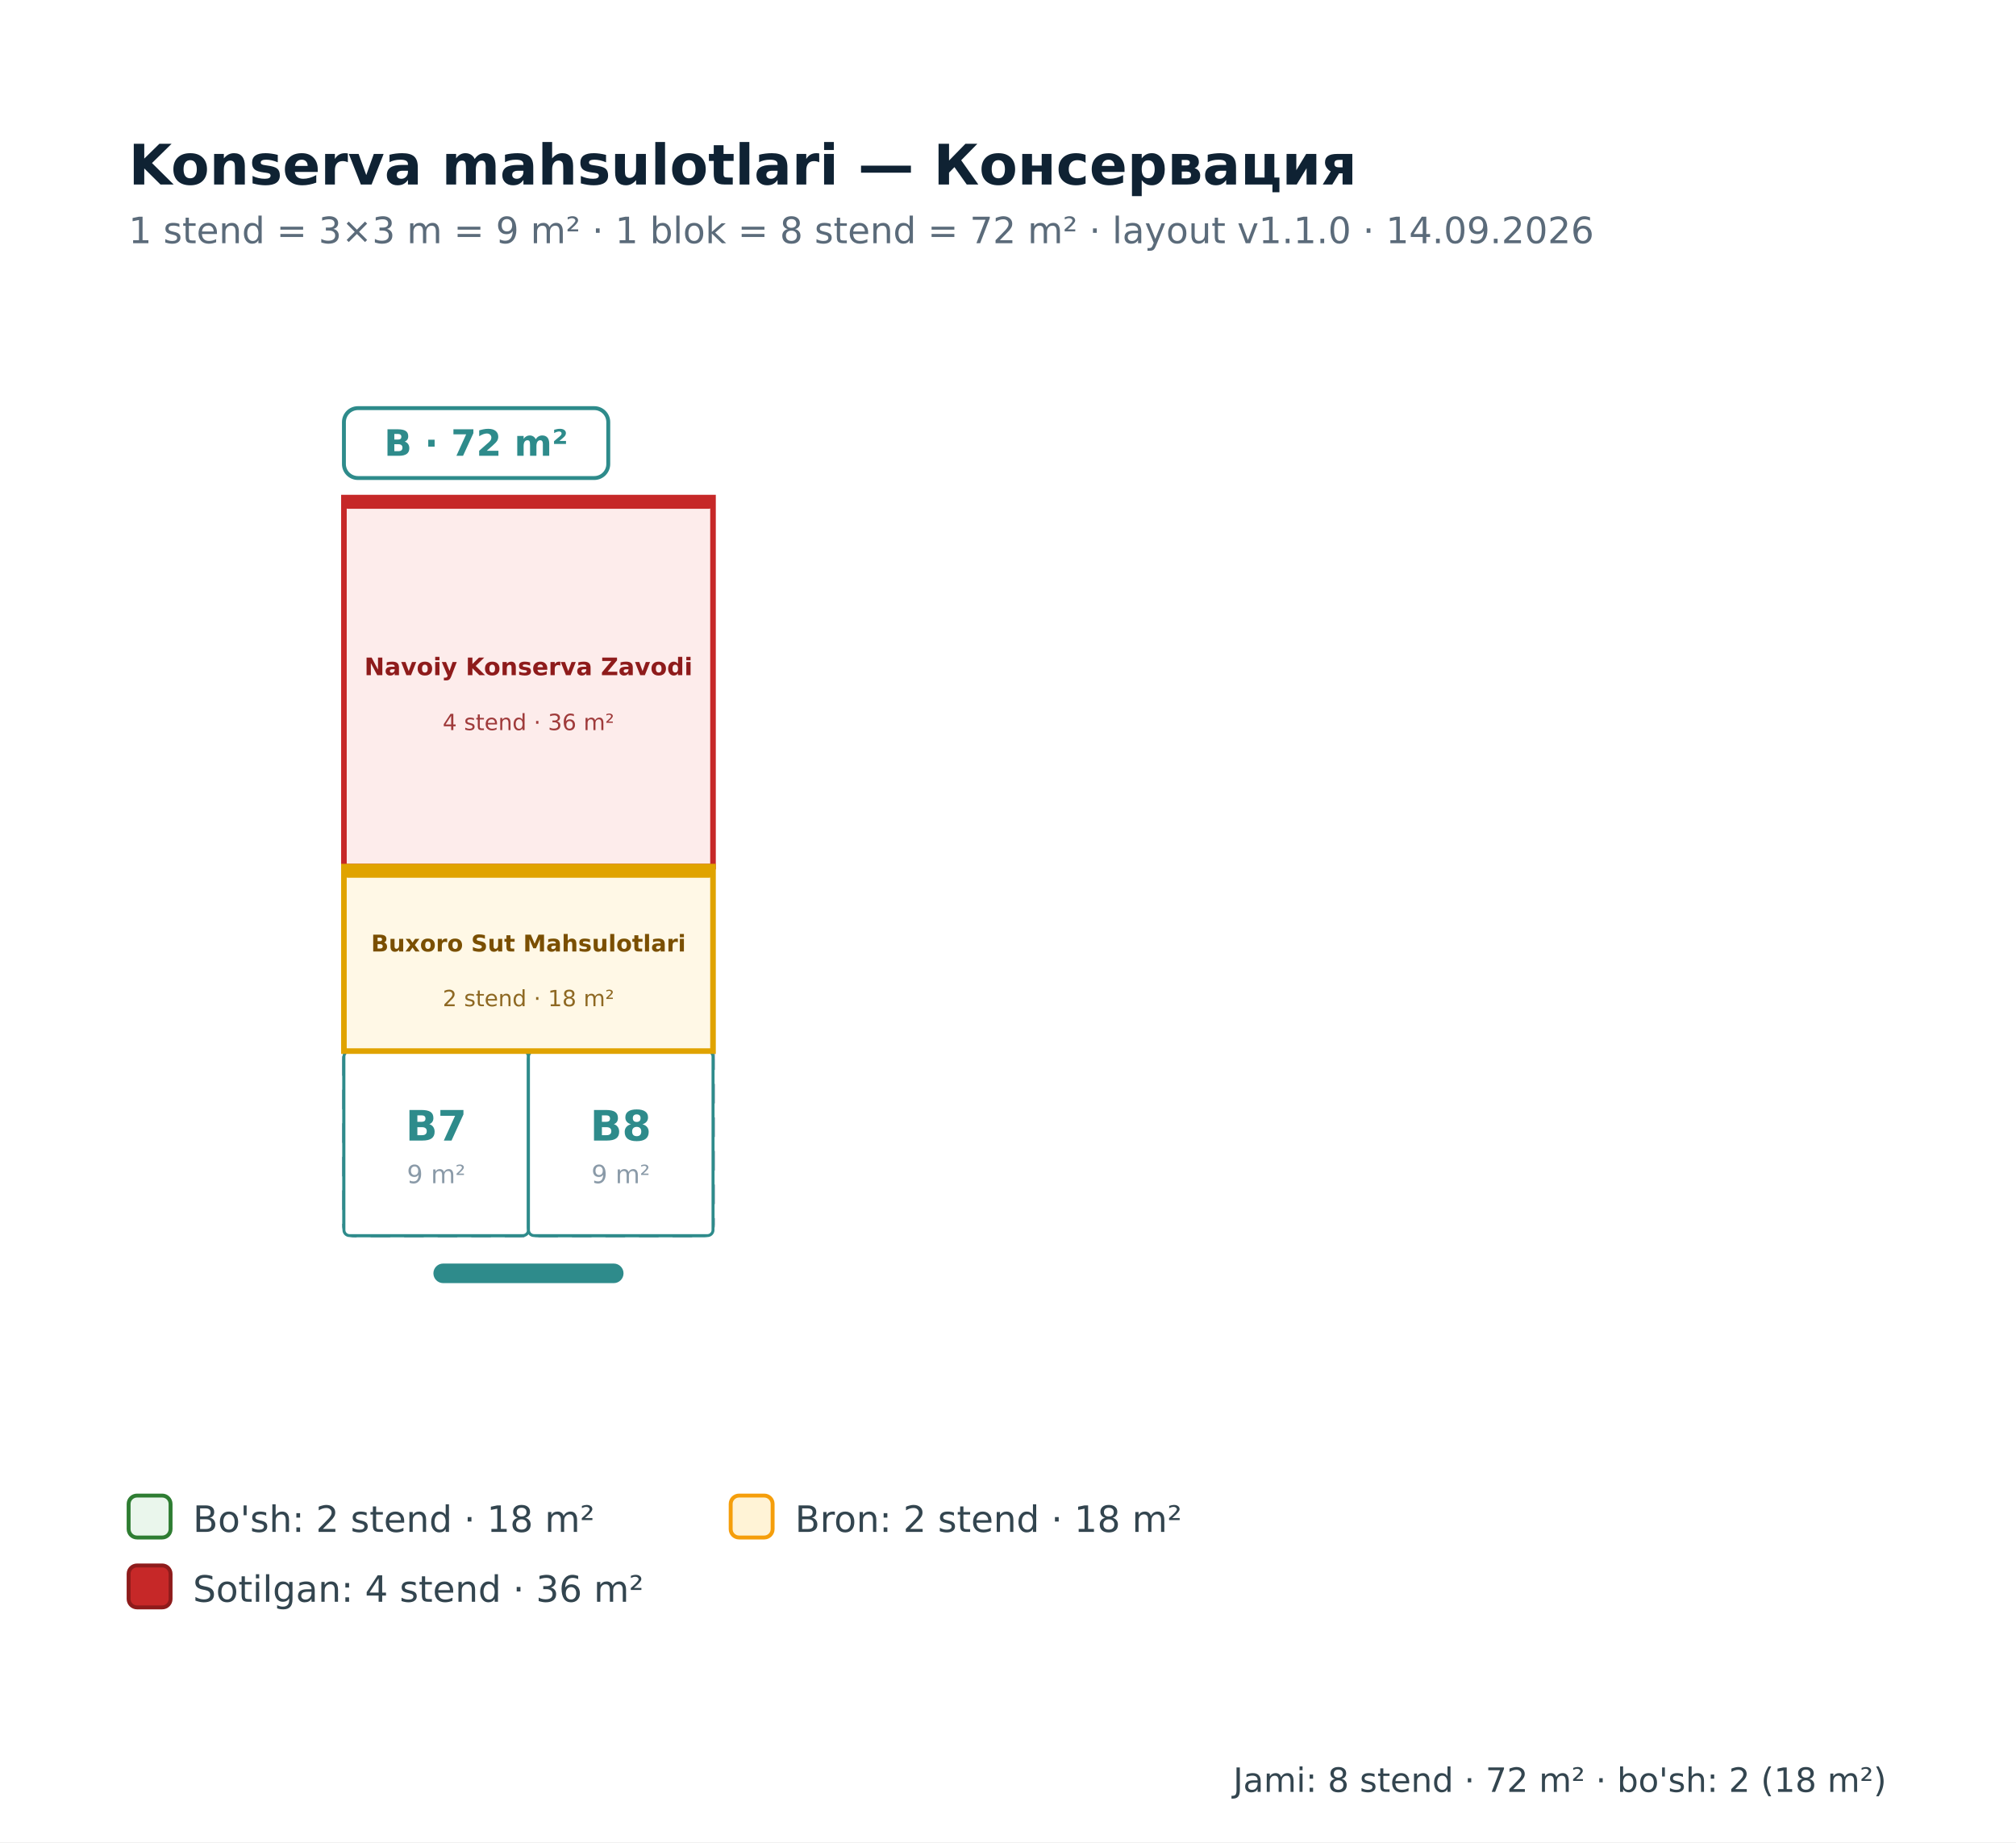
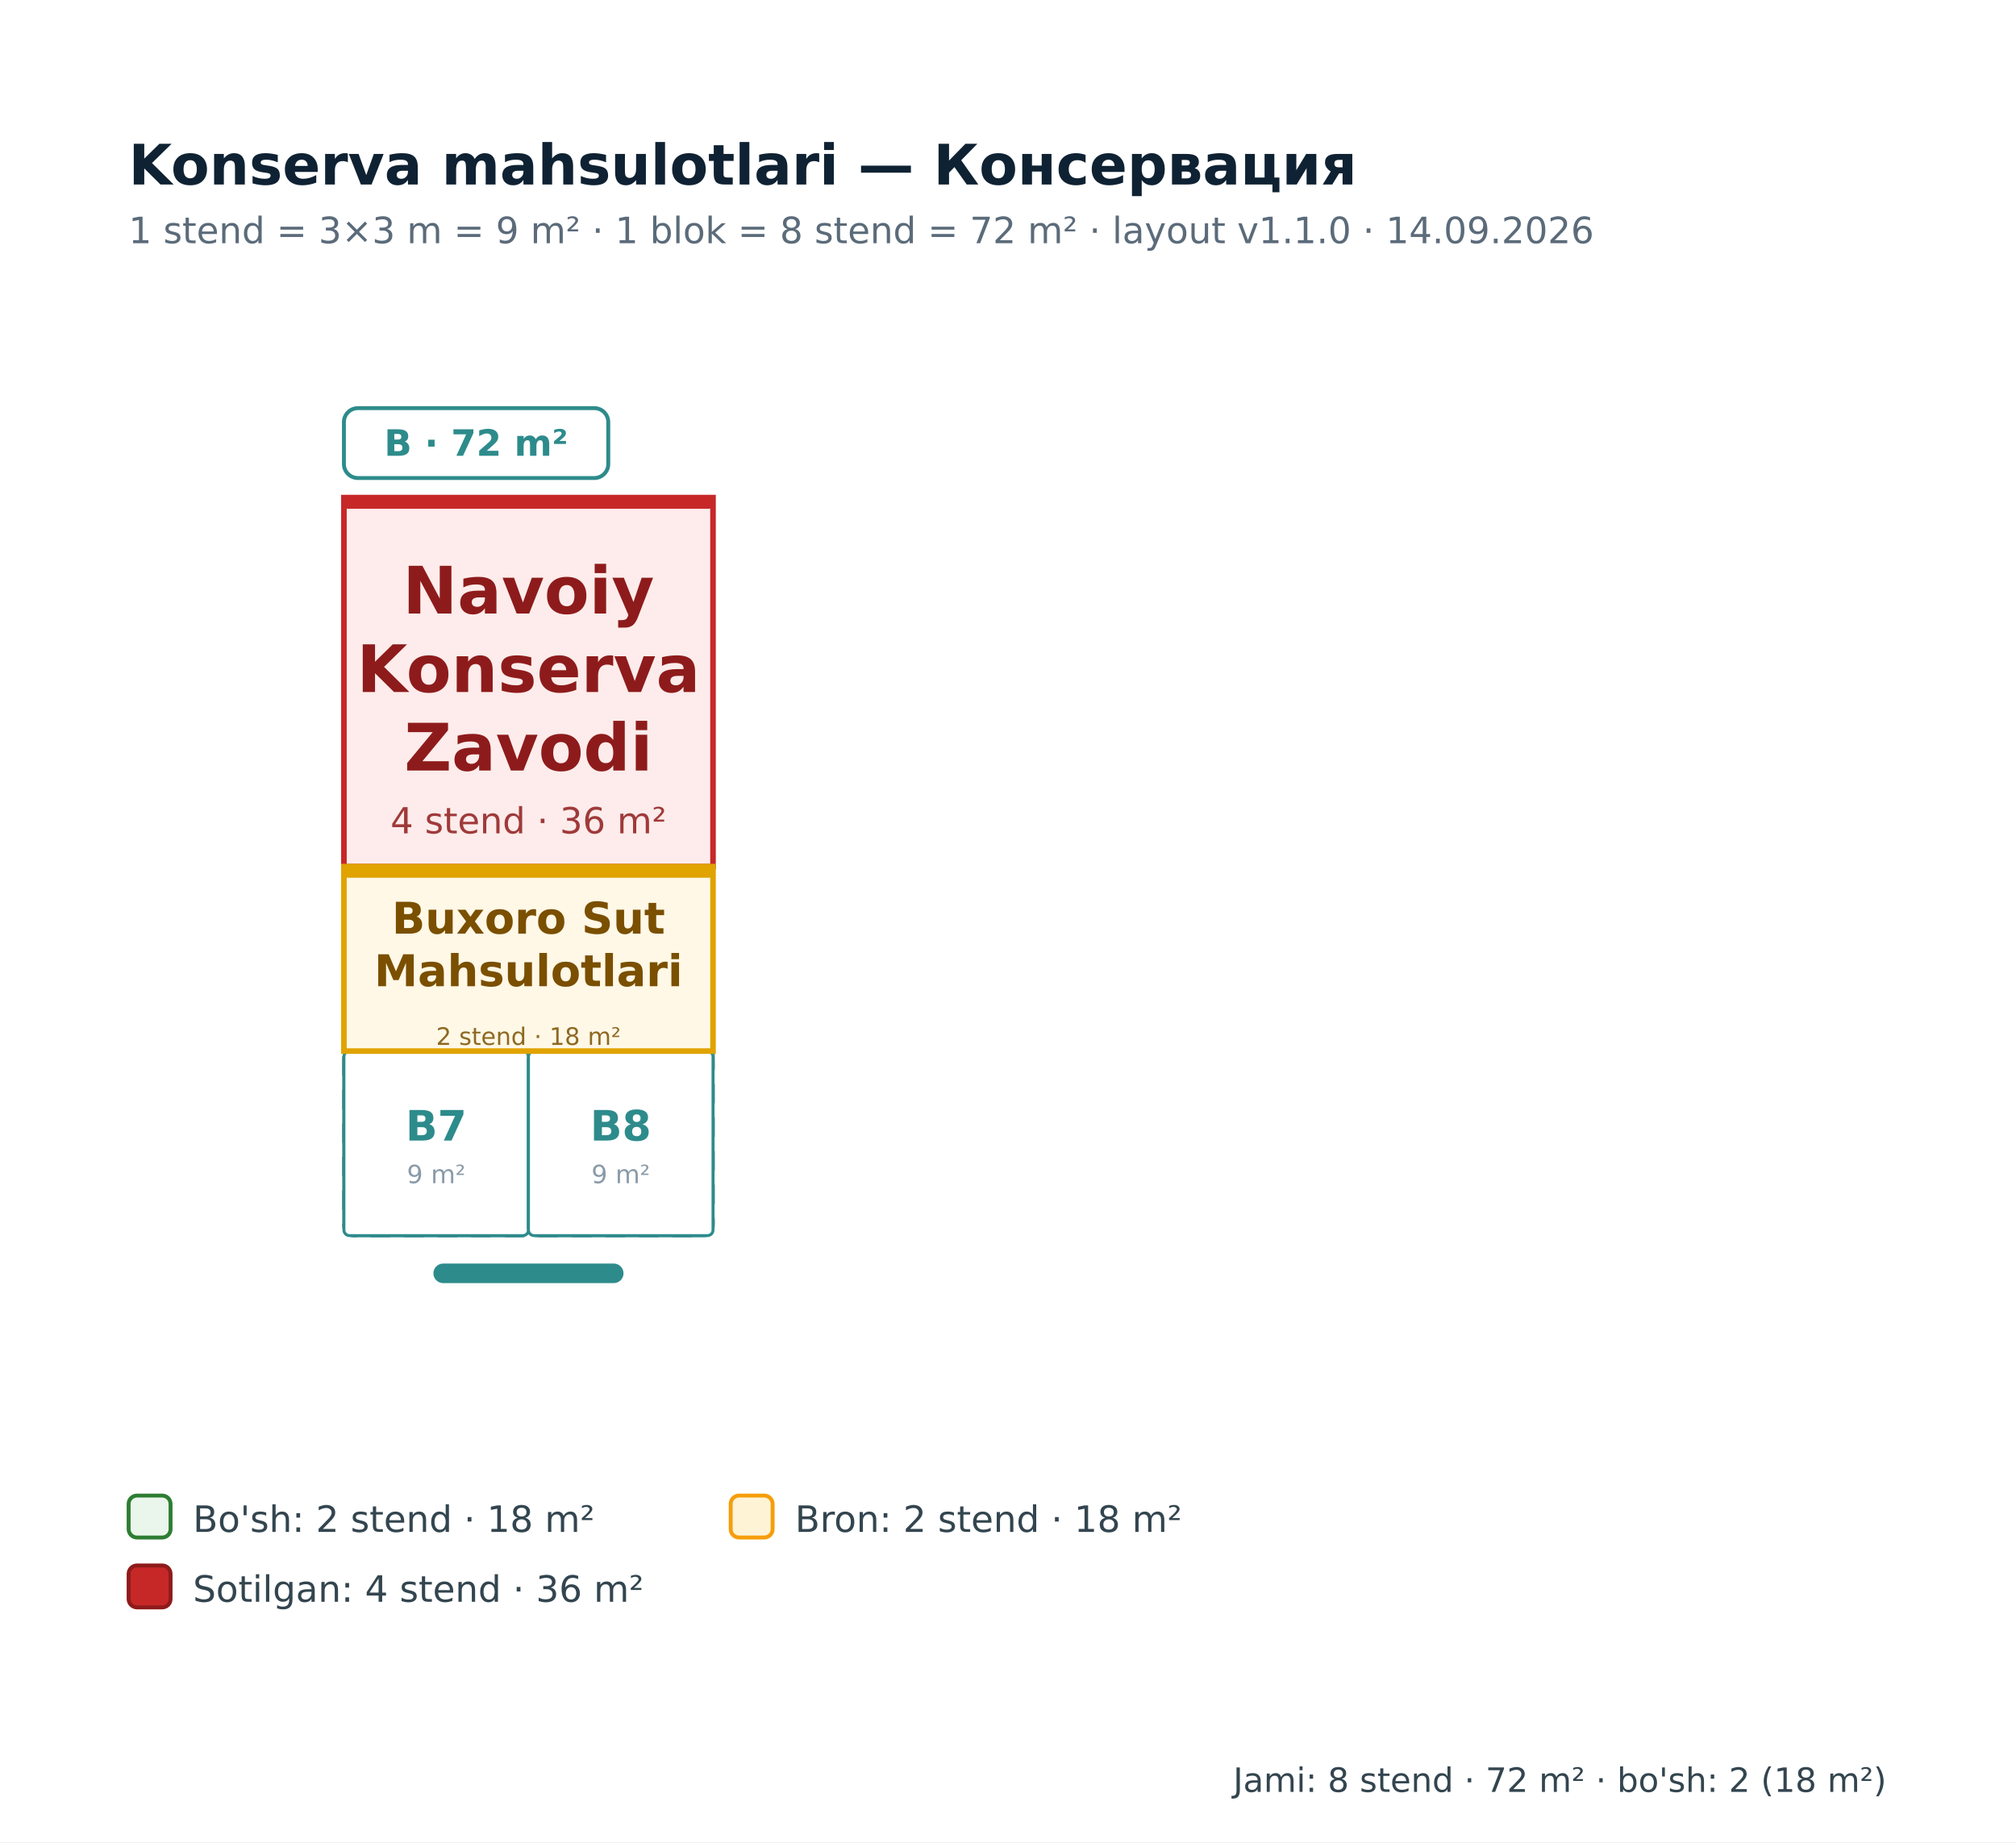
<svg xmlns="http://www.w3.org/2000/svg" width="721" height="659" viewBox="0 0 721 659" font-family="DejaVu Sans, Helvetica, Arial, sans-serif">
  <rect width="721" height="659" fill="#ffffff" />
  <text x="46" y="66" font-size="20" font-weight="bold" fill="#0f2233">Konserva mahsulotlari — Консервация</text>
  <text x="46" y="87" font-size="13" fill="#5b6b7a">1 stend = 3×3 m = 9 m² · 1 blok = 8 stend = 72 m² · layout v1.1.0 · 14.09.2026</text>
  <rect x="123.00" y="178.00" width="132.00" height="264.00" fill="none" stroke="#90a4b5" stroke-width="1.4" stroke-dasharray="7 5" rx="4" />
  <rect x="123.00" y="146.00" width="94.54" height="25" rx="5" fill="#ffffff" stroke="#2E8B8B" stroke-width="1.4" />
  <text x="170.27" y="163.05" font-size="13" font-weight="bold" fill="#2E8B8B" text-anchor="middle">B · 72 m²</text>
  <rect x="123.00" y="376.00" width="66.00" height="66.00" rx="3" fill="#eaf6ec" stroke="#2E8B8B" stroke-width="1.1" />
  <rect x="123.00" y="376.00" width="66.00" height="66.00" rx="2" fill="#ffffff" stroke="#2E8B8B" stroke-width="1.05" />
  <text x="156.00" y="408.00" font-size="15.00" font-weight="bold" fill="#2E8B8B" text-anchor="middle">B7</text>
  <text x="156.00" y="423.25" font-size="9.00" fill="#8a9aa8" text-anchor="middle">9 m²</text>
  <rect x="189.00" y="376.00" width="66.00" height="66.00" rx="3" fill="#eaf6ec" stroke="#2E8B8B" stroke-width="1.1" />
  <rect x="189.00" y="376.00" width="66.00" height="66.00" rx="2" fill="#ffffff" stroke="#2E8B8B" stroke-width="1.05" />
  <text x="222.00" y="408.00" font-size="15.00" font-weight="bold" fill="#2E8B8B" text-anchor="middle">B8</text>
  <text x="222.00" y="423.25" font-size="9.00" fill="#8a9aa8" text-anchor="middle">9 m²</text>
  <rect x="155.00" y="452.00" width="68" height="7" rx="3.5" fill="#2E8B8B" />
  <path d="M123 178L189 178L255 178L255 244L255 310L189 310L123 310L123 244Z" fill="#fdeceb" stroke="#c62828" stroke-width="2" />
  <rect x="123.00" y="178.00" width="132.00" height="4" rx="1.5" fill="#c62828" />
-   <text x="189.00" y="241.53" font-size="8.64" font-weight="bold" fill="#8e1b1b" text-anchor="middle">Navoiy Konserva Zavodi</text>
-   <text x="189.00" y="261.18" font-size="8.00" fill="#8e1b1b" text-anchor="middle" opacity="0.85">4 stend · 36 m²</text>
+   <text x="189.00" y="219.47" font-size="23.40" font-weight="bold" fill="#8e1b1b" text-anchor="middle">Navoiy</text>
+   <text x="189.00" y="247.55" font-size="23.40" font-weight="bold" fill="#8e1b1b" text-anchor="middle">Konserva</text>
+   <text x="189.00" y="275.63" font-size="23.40" font-weight="bold" fill="#8e1b1b" text-anchor="middle">Zavodi</text>
+   <text x="189.00" y="298.12" font-size="12.87" fill="#8e1b1b" text-anchor="middle" opacity="0.85">4 stend · 36 m²</text>
  <path d="M123 310L189 310L255 310L255 376L189 376L123 376Z" fill="#fff8e6" stroke="#e0a300" stroke-width="2" />
  <rect x="123.00" y="310.00" width="132.00" height="4" rx="1.5" fill="#e0a300" />
-   <text x="189.00" y="340.37" font-size="8.25" font-weight="bold" fill="#7a4f00" text-anchor="middle">Buxoro Sut Mahsulotlari</text>
-   <text x="189.00" y="359.95" font-size="8.00" fill="#7a4f00" text-anchor="middle" opacity="0.85">2 stend · 18 m²</text>
+   <text x="189.00" y="333.99" font-size="15.65" font-weight="bold" fill="#7a4f00" text-anchor="middle">Buxoro Sut</text>
+   <text x="189.00" y="352.78" font-size="15.65" font-weight="bold" fill="#7a4f00" text-anchor="middle">Mahsulotlari</text>
+   <text x="189.00" y="373.78" font-size="8.61" fill="#7a4f00" text-anchor="middle" opacity="0.85">2 stend · 18 m²</text>
  <rect x="46.00" y="535.00" width="15" height="15" rx="3" fill="#eaf6ec" stroke="#2e7d32" stroke-width="1.4" />
  <text x="69.00" y="548.00" font-size="13" fill="#33454f">Bo'sh: 2 stend · 18 m²</text>
  <rect x="261.32" y="535.00" width="15" height="15" rx="3" fill="#fff3d6" stroke="#f59e0b" stroke-width="1.4" />
  <text x="284.32" y="548.00" font-size="13" fill="#33454f">Bron: 2 stend · 18 m²</text>
  <rect x="46.00" y="560.00" width="15" height="15" rx="3" fill="#c62828" stroke="#8e1b1b" stroke-width="1.4" />
  <text x="69.00" y="573.00" font-size="13" fill="#33454f">Sotilgan: 4 stend · 36 m²</text>
  <text x="674.68" y="641" font-size="12" fill="#33454f" text-anchor="end">Jami: 8 stend · 72 m² · bo'sh: 2 (18 m²)</text>
</svg>
